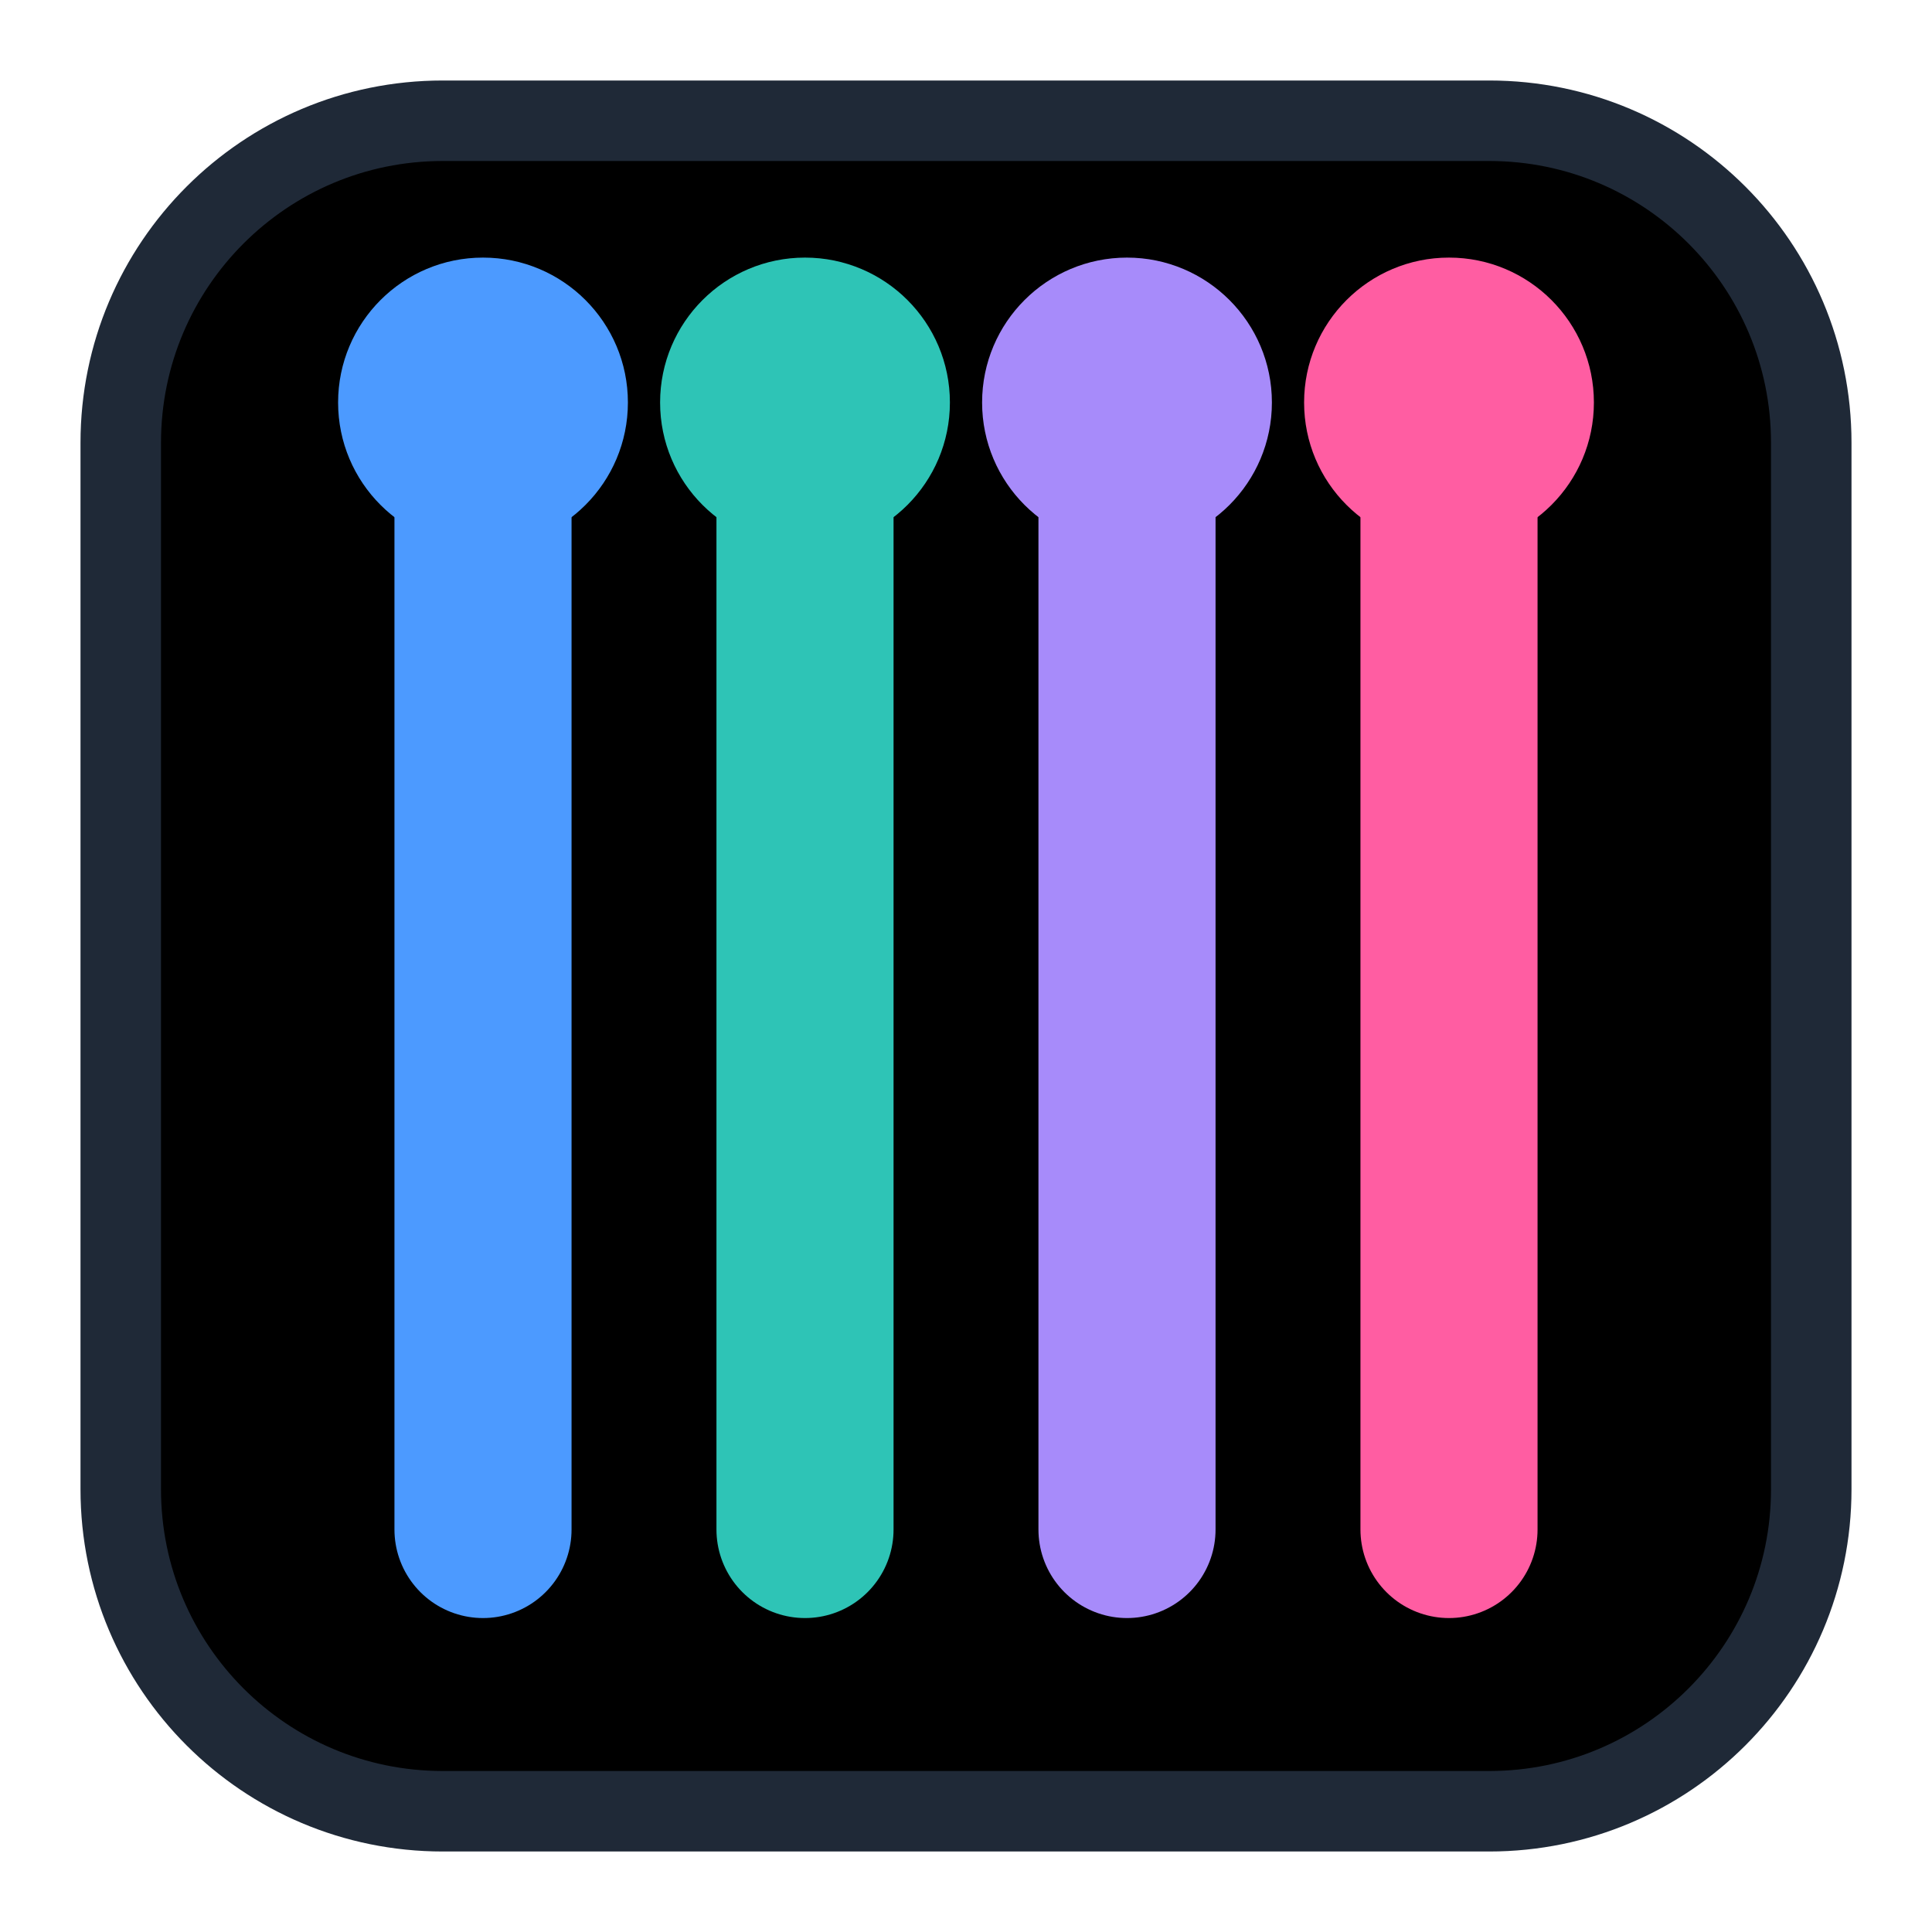
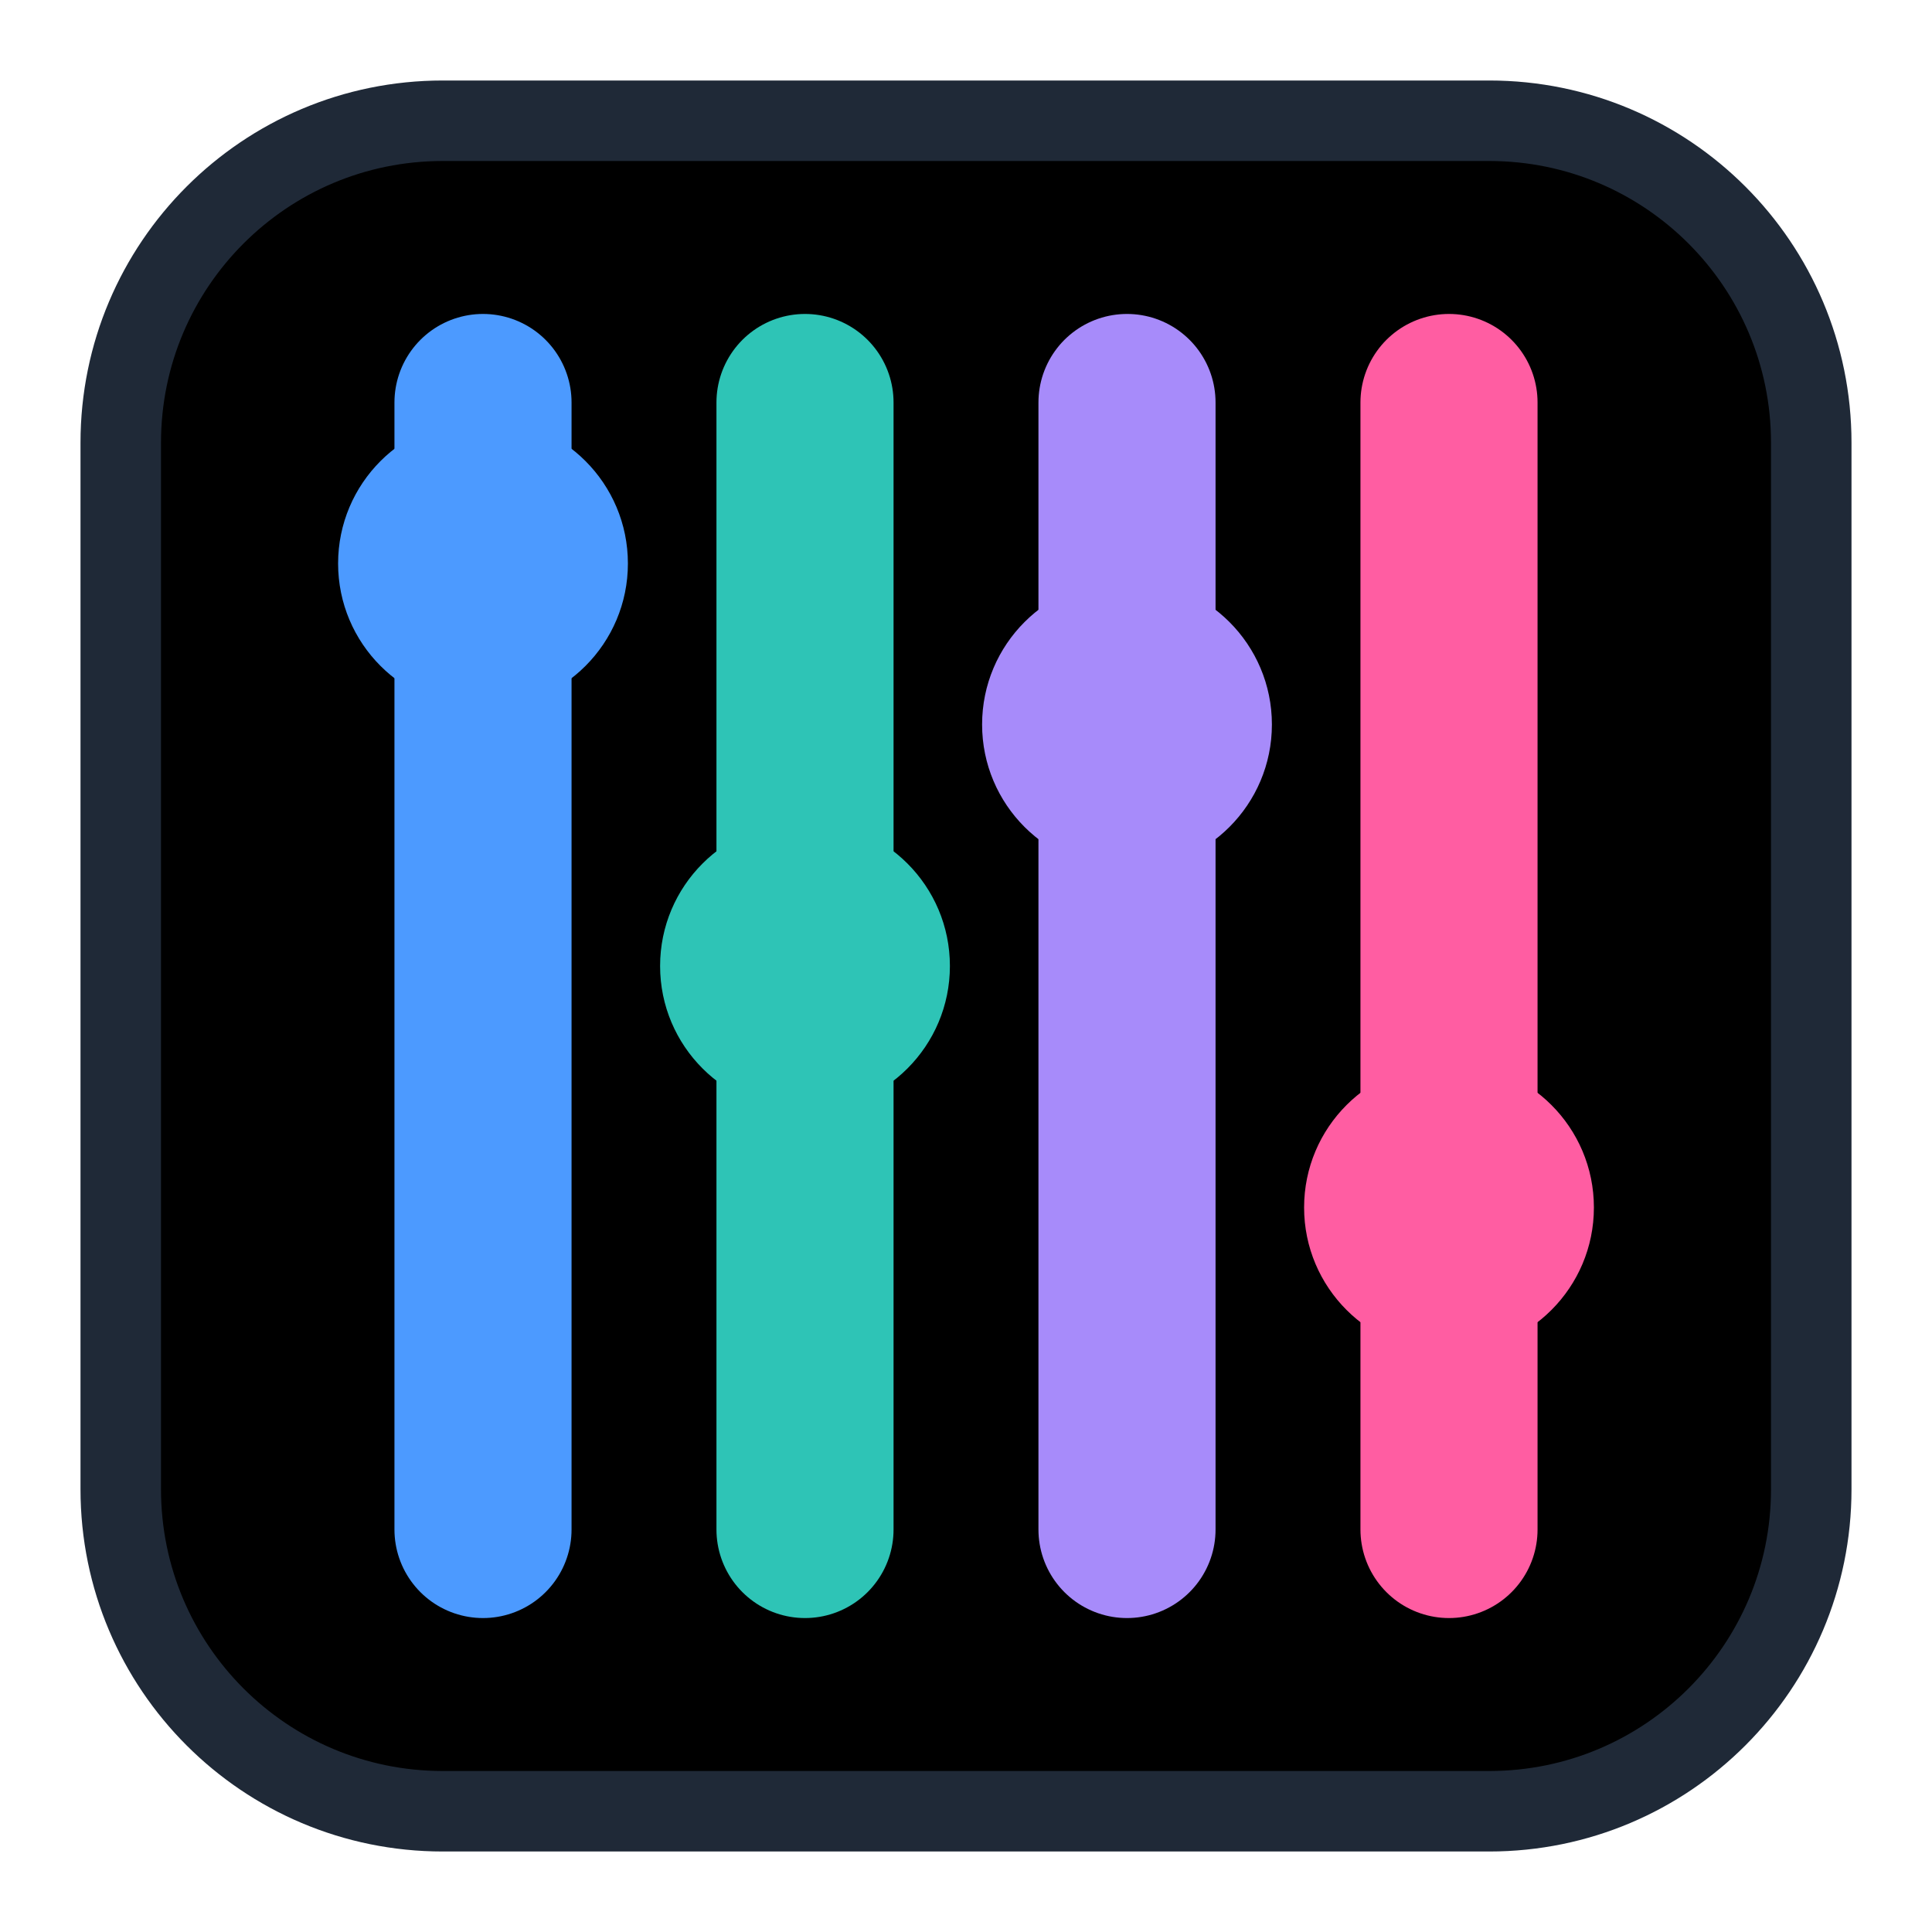
<svg xmlns="http://www.w3.org/2000/svg" width="24" height="24" viewBox="0 0 24 24">
  <rect x="1.5" y="1.5" width="21" height="21" rx="4" fill="#000000" />
  <rect x="1.5" y="1.5" width="21" height="21" rx="4" stroke="#1F2937" stroke-width="1" />
  <line x1="6" y1="5" x2="6" y2="19" stroke="#4C9AFF" stroke-width="2.2" stroke-linecap="round" />
  <line x1="10" y1="5" x2="10" y2="19" stroke="#2EC4B6" stroke-width="2.2" stroke-linecap="round" />
  <line x1="14" y1="5" x2="14" y2="19" stroke="#A78BFA" stroke-width="2.2" stroke-linecap="round" />
  <line x1="18" y1="5" x2="18" y2="19" stroke="#FF5DA2" stroke-width="2.2" stroke-linecap="round" />
-   <circle cx="6" cy="5" r="1.8" fill="#4C9AFF" />
-   <circle cx="10" cy="5" r="1.8" fill="#2EC4B6" />
-   <circle cx="14" cy="5" r="1.8" fill="#A78BFA" />
-   <circle cx="18" cy="5" r="1.8" fill="#FF5DA2" />
+   <circle cx="6" cy="7" r="1.8" fill="#4C9AFF" />
+   <circle cx="10" cy="12" r="1.8" fill="#2EC4B6" />
+   <circle cx="14" cy="9" r="1.8" fill="#A78BFA" />
+   <circle cx="18" cy="15" r="1.8" fill="#FF5DA2" />
</svg>
